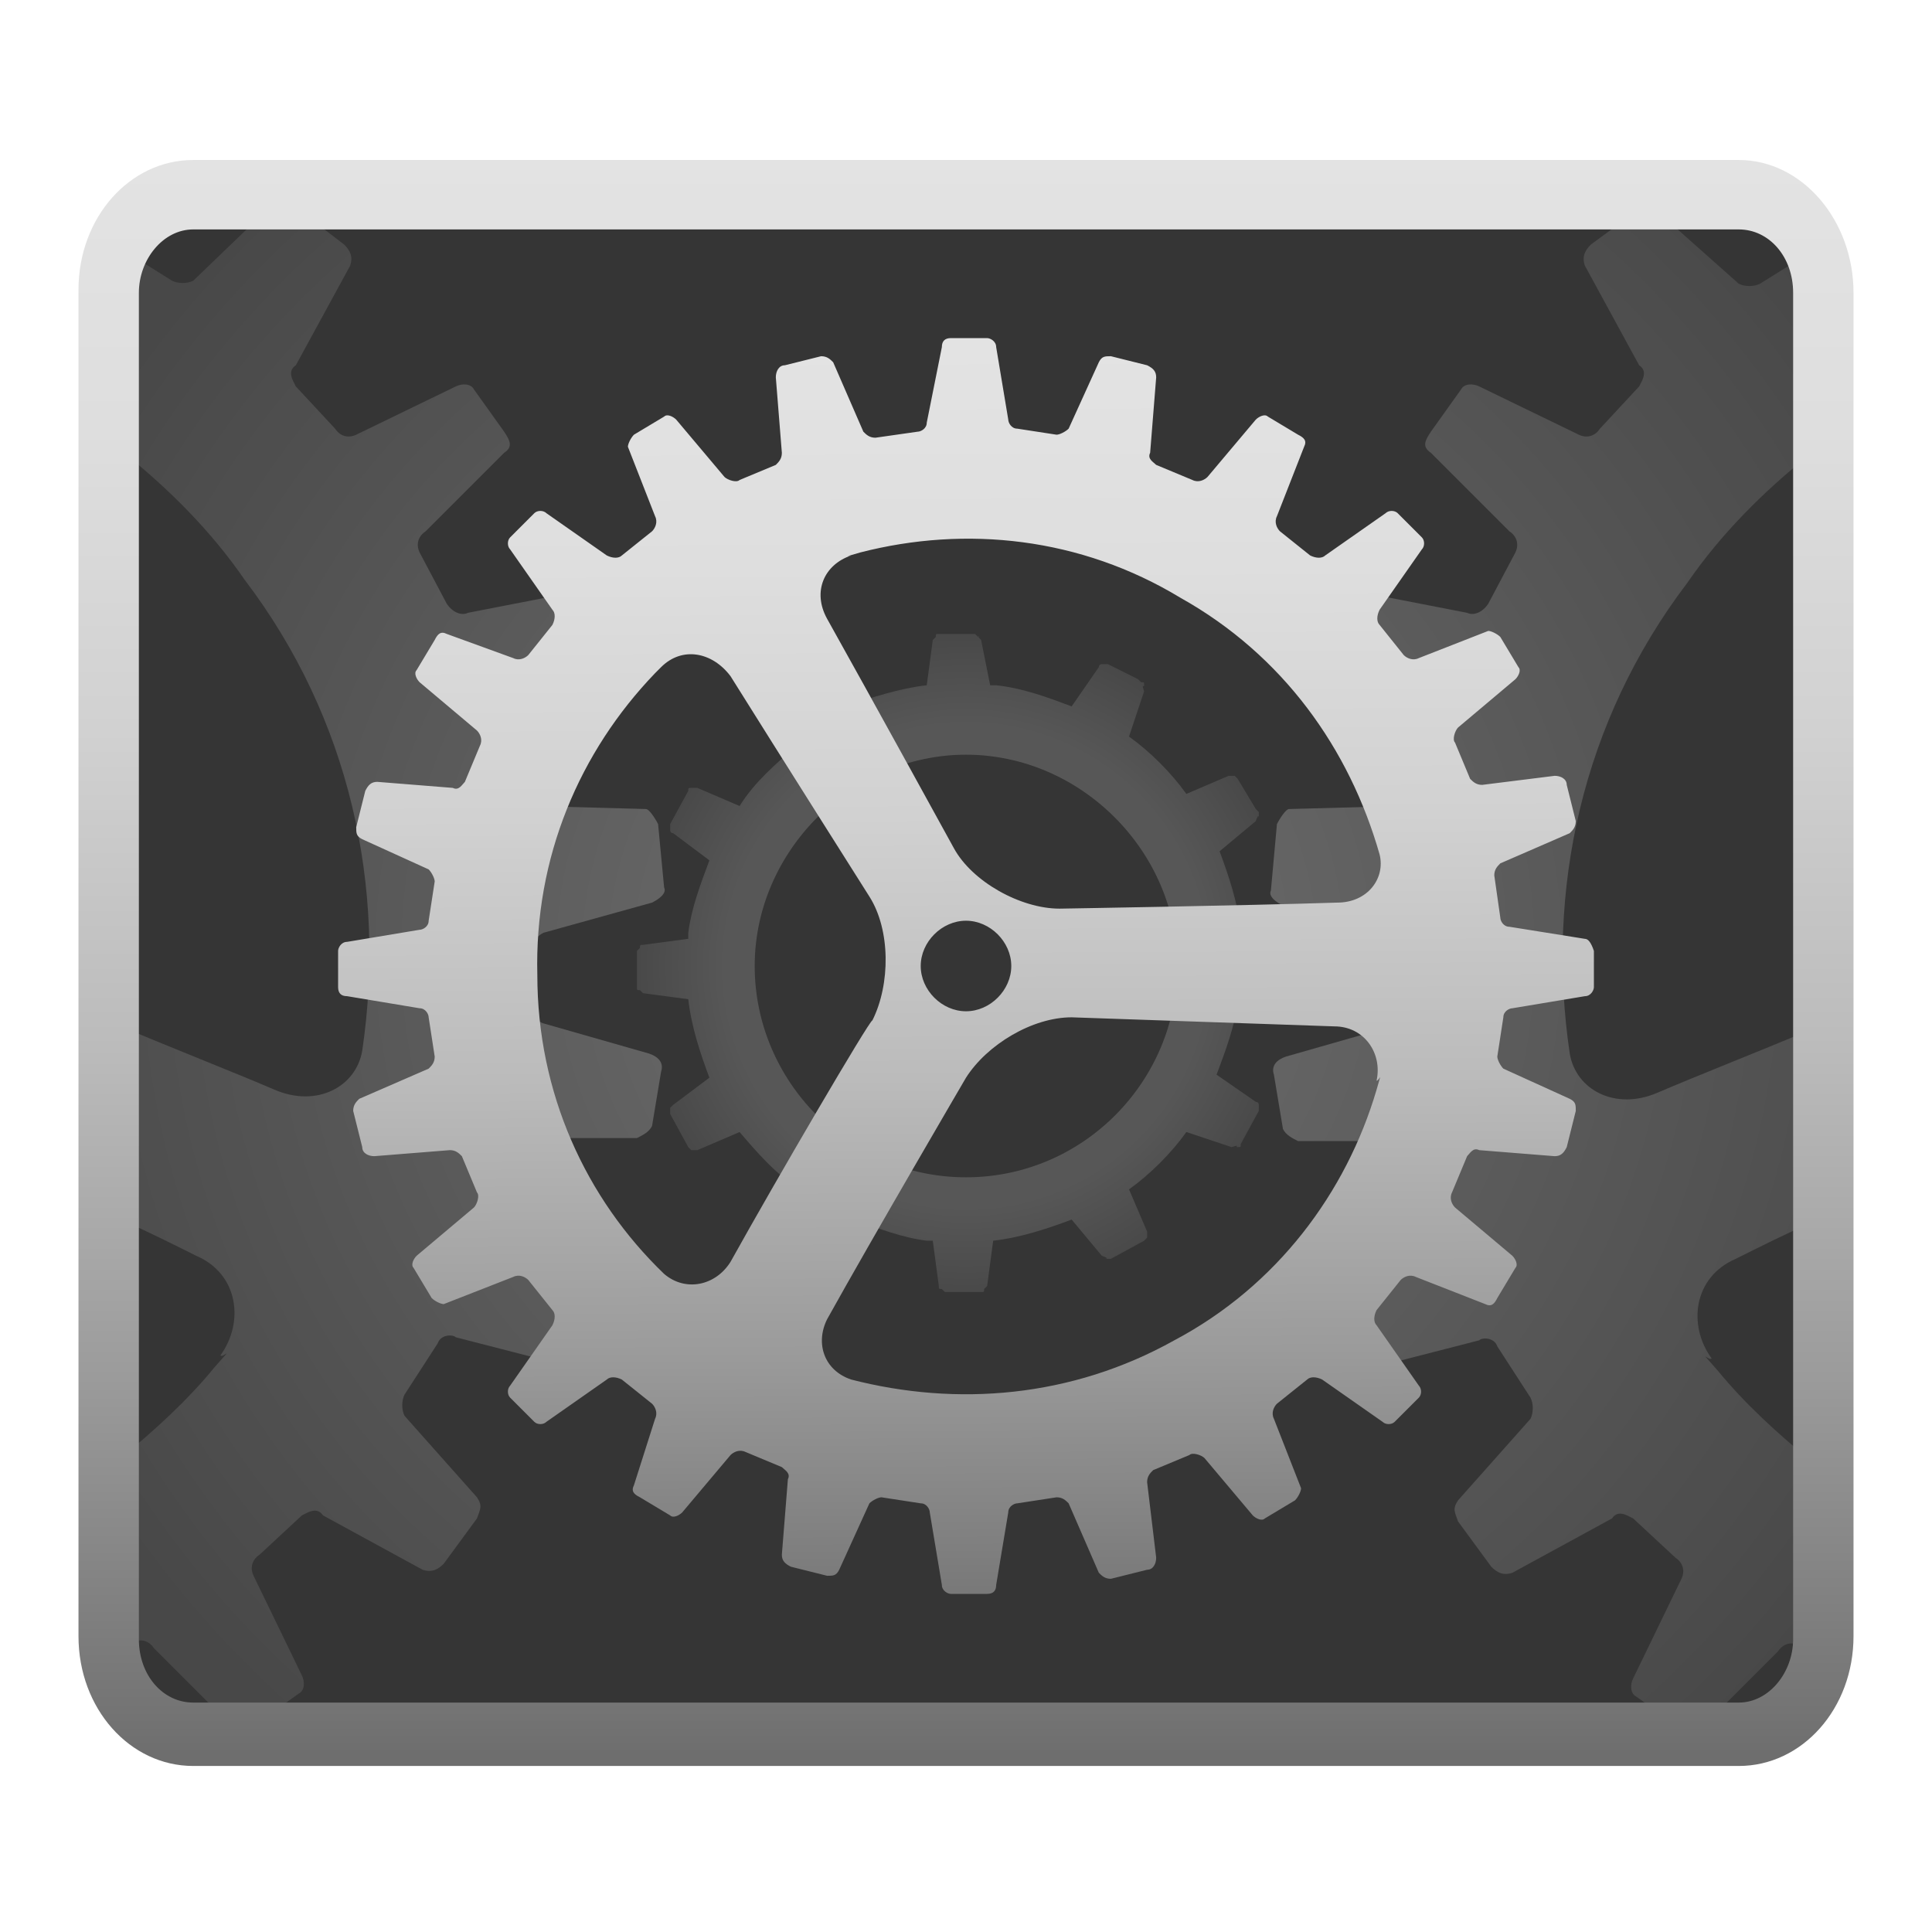
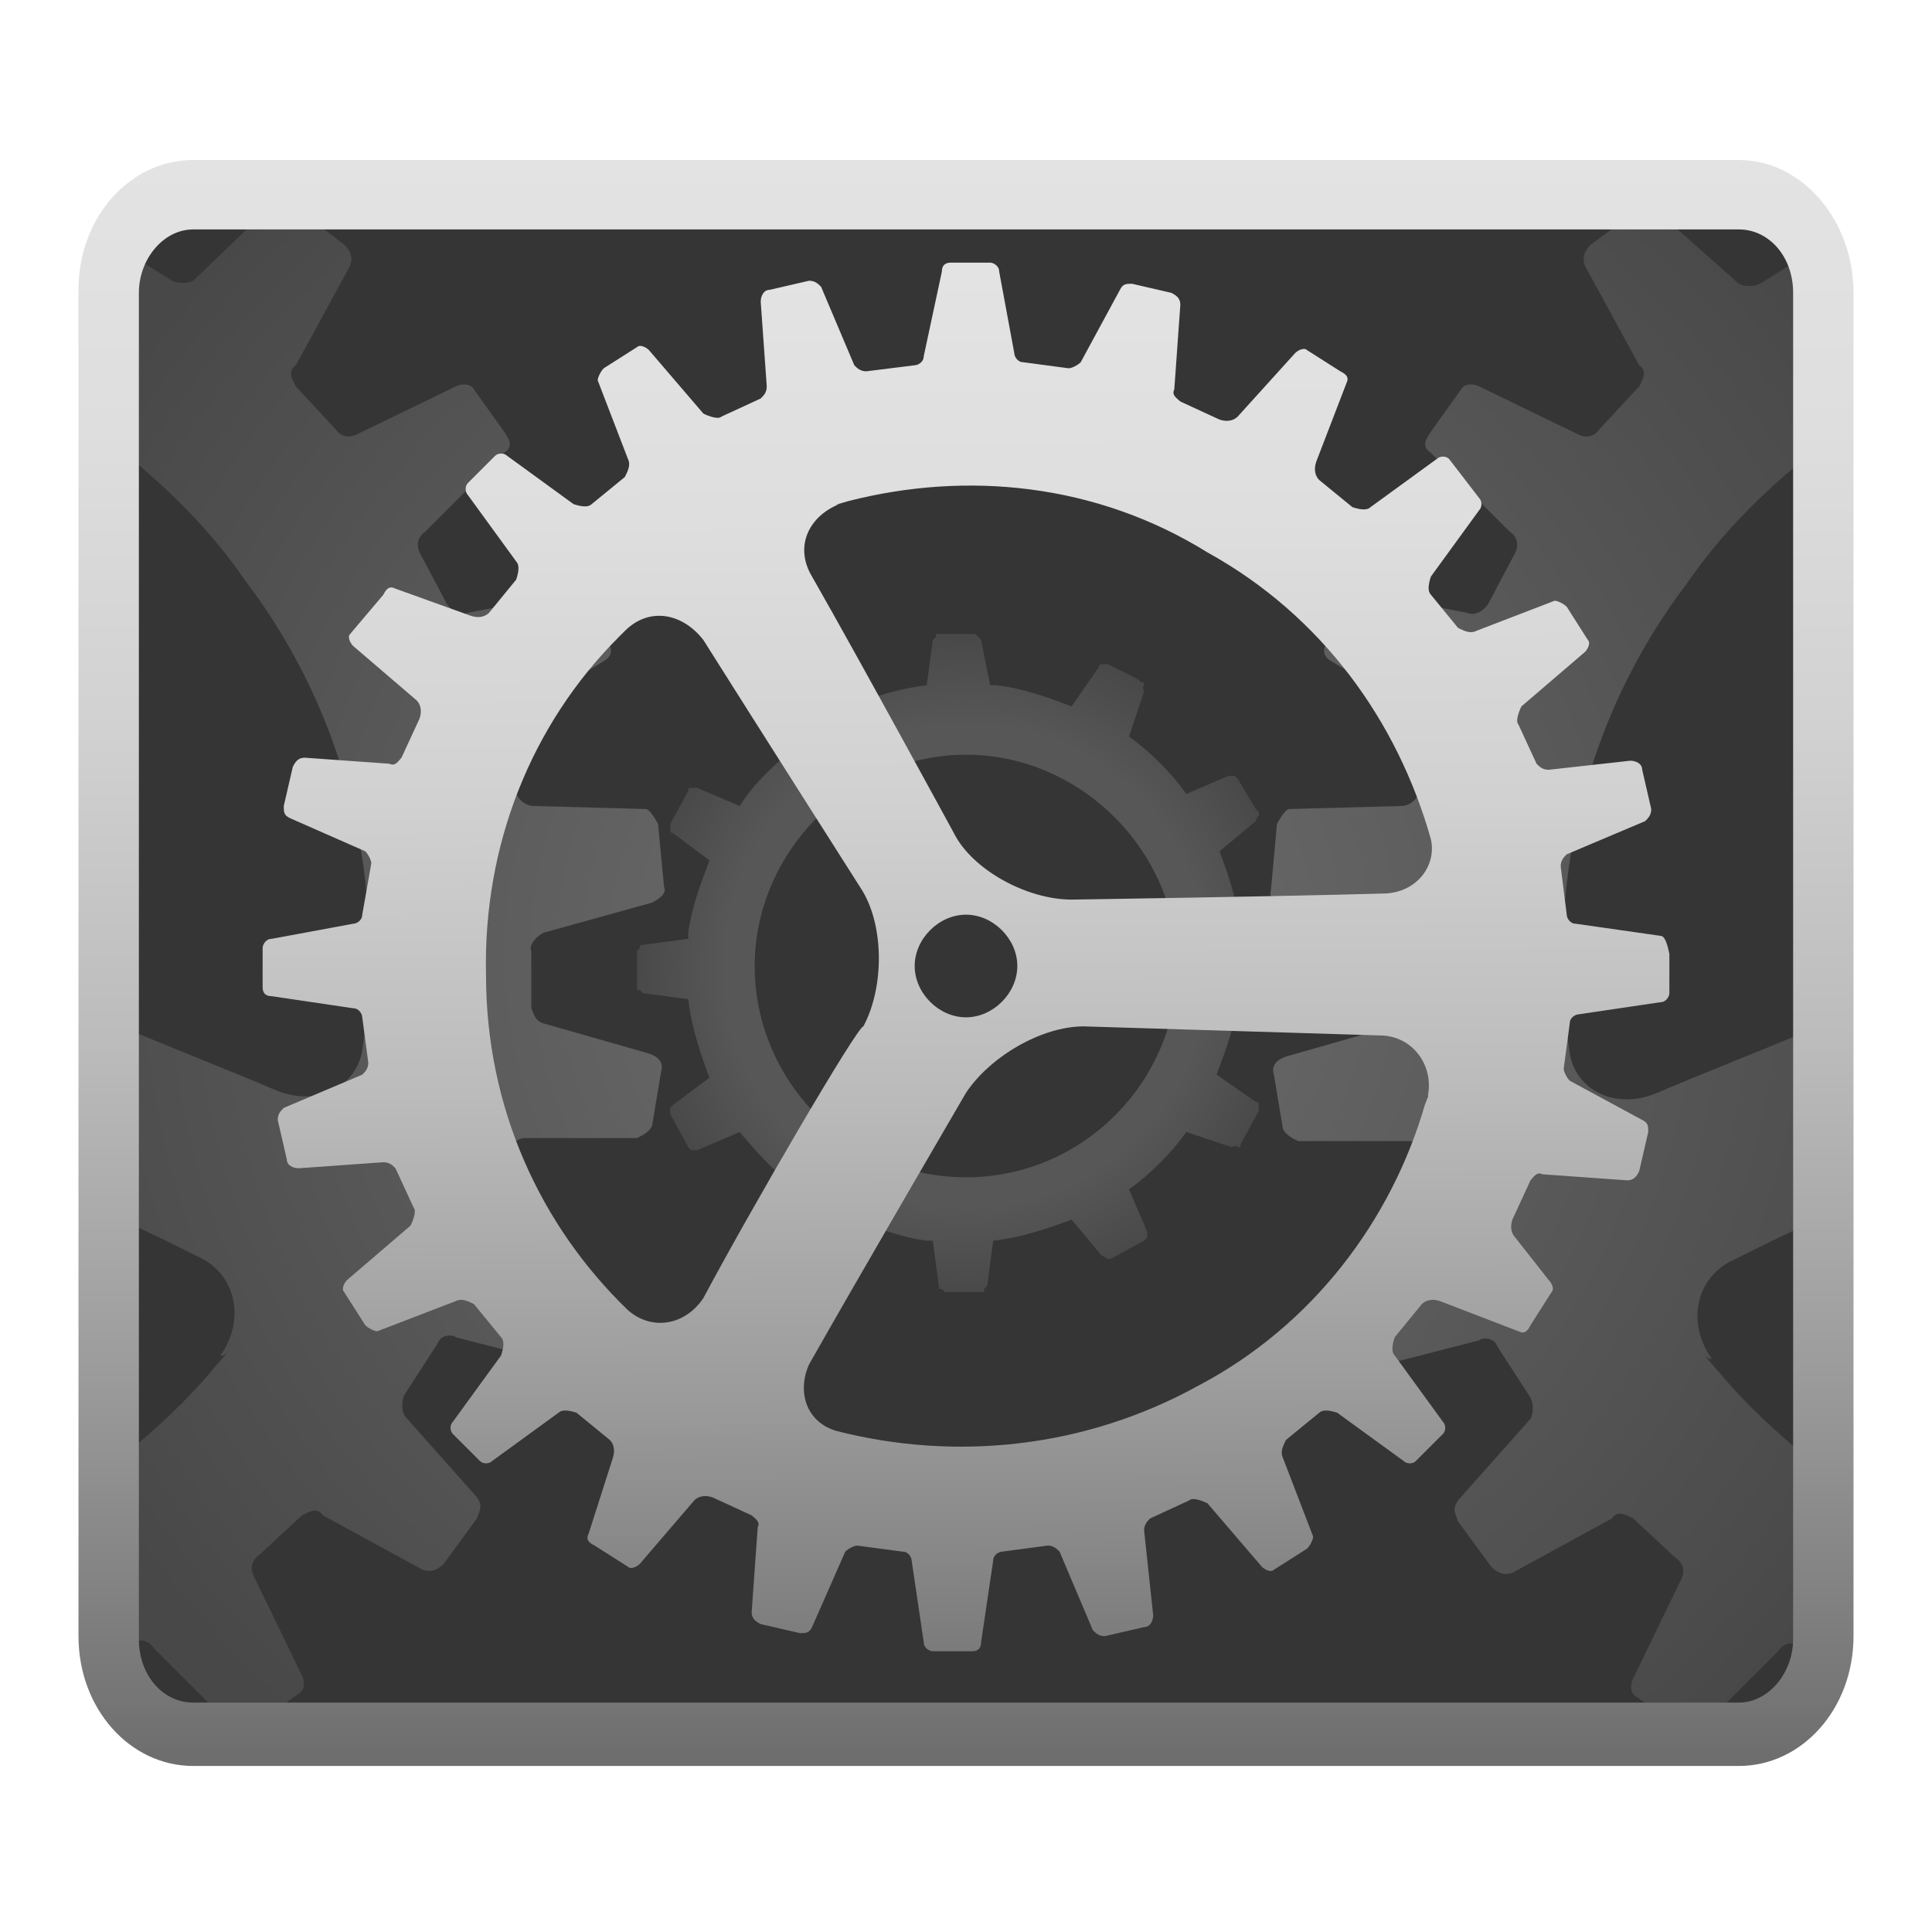
<svg xmlns="http://www.w3.org/2000/svg" version="1.1" id="settings" image-rendering="optimizeSpeed" x="0px" y="0px" viewBox="0 0 64 64" style="enable-background:new 0 0 64 64;" xml:space="preserve">
  <style type="text/css">
	.st0{fill:#353535;}
	.st1{opacity:0.2;fill:url(#SVGID_1_);enable-background:new    ;}
	.st2{opacity:0.33;enable-background:new    ;}
	.st3{fill:url(#SVGID_2_);}
	.st4{fill:url(#SVGID_3_);}
	.st5{fill:url(#SVGID_4_);}
	.st6{fill:url(#SVGID_5_);}
	.st7{fill:url(#SVGID_6_);}
	.st8{fill:url(#SVGID_7_);}
</style>
  <path class="st0" d="M56.8,57.7H7.2c-2.1,0-3.8-1.9-3.8-4.3V10.5c0-2.4,1.7-4.3,3.8-4.3h49.6c2.1,0,3.8,1.9,3.8,4.3v43  C60.6,55.8,58.9,57.7,56.8,57.7z" />
  <radialGradient id="SVGID_1_" cx="32.001" cy="1046" r="16.47" gradientTransform="matrix(1 0 0 1 0 -1014)" gradientUnits="userSpaceOnUse">
    <stop offset="0.48" style="stop-color:#E3E3E3" />
    <stop offset="0.774" style="stop-color:#6E6E6E" />
  </radialGradient>
  <path class="st1" d="M42.8,31.2c0-0.1,0-0.1-0.1-0.1L42.6,31l-1.5-0.2c-0.1-0.9-0.4-1.8-0.7-2.6l1.2-1c0.1-0.3,0.1-0.1,0.1-0.1  c0-0.1,0-0.1,0-0.2l-0.1-0.1l0,0l0,0l-0.6-1l-0.1-0.1c-0.1,0-0.1,0-0.2,0l-1.4,0.6c-0.5-0.7-1.2-1.4-1.9-1.9l0.5-1.5  c-0.1-0.3,0-0.1,0-0.2s0-0.1-0.1-0.1l-0.1-0.1l-1-0.5c-0.1,0-0.1,0-0.2,0c-0.1,0-0.1,0.1-0.1,0.1l-0.9,1.3c-0.8-0.3-1.6-0.6-2.5-0.7  c-0.1,0-0.1,0-0.2,0l-0.3-1.5c-0.2-0.2,0-0.1-0.1-0.1L32.3,21l0,0h-1.2C31,21,31,21,31,21.1l-0.1,0.1l-0.2,1.5  c-0.9,0.1-1.8,0.4-2.7,0.7l-0.9-1.2L27,22.1c-0.1,0-0.1,0-0.2,0L25.9,23l-0.1,0.1c0,0.1,0,0.1,0,0.2l0.6,1.4c-0.7,0.6-1.4,1.2-1.9,2  l-1.4-0.6c-0.1,0-0.1,0-0.2,0s-0.1,0-0.1,0.1l-0.6,1.1c0,0.1,0,0.1,0,0.2s0.1,0.1,0.1,0.1l1.2,0.9c-0.3,0.8-0.6,1.6-0.7,2.4  c0,0.1,0,0.2,0,0.2l-1.5,0.2c-0.1,0-0.1,0-0.1,0.1l-0.1,0.1v1.2c0,0.1,0,0.1,0.1,0.1l0.1,0.1l1.5,0.2c0.1,0.9,0.4,1.8,0.7,2.6  l-1.2,0.9l-0.1,0.1c0,0.1,0,0.1,0,0.2l0.6,1.1l0.1,0.1c0.1,0,0.1,0,0.2,0l1.4-0.6c0.6,0.7,1.2,1.4,2,1.9l-0.6,1.4c0,0.1,0,0.1,0,0.2  c0,0.1,0,0.1,0.1,0.1l1.1,0.6c0.1,0,0.1,0,0.2,0s0.1-0.1,0.1-0.1l0.9-1.2c0.8,0.3,1.6,0.6,2.4,0.7c0.1,0,0.2,0,0.2,0l0.2,1.5  c0,0.1,0,0.1,0.1,0.1l0.1,0.1h1.2c0.1,0,0.1,0,0.1-0.1l0.1-0.1l0.2-1.5c0.9-0.1,1.8-0.4,2.6-0.7l1,1.2c0.3,0.1,0.1,0.1,0.1,0.1  c0.1,0,0.1,0,0.2,0l1.1-0.6L38,41c0-0.1,0-0.1,0-0.2l-0.6-1.4c0.7-0.5,1.4-1.2,1.9-1.9l1.5,0.5c0.3-0.1,0.1,0,0.2,0s0.1,0,0.1-0.1  l0.6-1.1c0-0.1,0-0.1,0-0.2c0-0.1-0.1-0.1-0.1-0.1l-1.3-0.9c0.3-0.8,0.6-1.6,0.7-2.4c0-0.1,0-0.1,0-0.2l1.5-0.3  c0.2-0.2,0.1,0,0.1-0.1l0.1-0.1L42.8,31.2z M32,39c-3.9,0-7-3.2-7-7s3.2-7,7-7s7,3.2,7,7S35.9,39,32,39z" />
  <g class="st2">
    <radialGradient id="SVGID_2_" cx="31.71" cy="31.601" r="33.42" gradientUnits="userSpaceOnUse">
      <stop offset="0" style="stop-color:#E3E3E3" />
      <stop offset="1" style="stop-color:#6E6E6E" />
    </radialGradient>
    <path class="st3" d="M21.8,27.3c-0.1-0.2-0.3-0.5-0.4-0.5l-3.7-0.1c-0.3,0-0.5-0.2-0.6-0.4l-0.5-1.8c-0.1-0.2,0-0.5,0.3-0.7   l3.1-1.9c0.2-0.1,0.3-0.3,0.2-0.5l-0.6-1.6c-0.1-0.2-0.3-0.3-0.5-0.2l-3.6,0.7c-0.2,0.1-0.5,0-0.7-0.3l-0.9-1.7   c-0.1-0.2-0.1-0.5,0.2-0.7l2.6-2.6c0.3-0.2,0.2-0.4,0-0.7l-1-1.4c-0.1-0.2-0.4-0.2-0.6-0.1l-3.3,1.6c-0.2,0.1-0.5,0.1-0.7-0.2   l-1.3-1.4c-0.1-0.2-0.3-0.5,0-0.7l1.8-3.3c0.1-0.3,0-0.5-0.2-0.7L9.7,6.8c-0.3-0.1-0.4-0.2-0.7,0L6.4,9.3c-0.2,0.1-0.5,0.1-0.7,0   l-1.6-1v6.7c1.5,1.2,2.9,2.6,4,4.2c3.5,4.6,4.7,10.2,3.9,15.6c-0.2,1.2-1.5,1.9-2.9,1.3c-1.4-0.6-3.2-1.3-5.1-2.1v6.4   c0.9,0.4,1.7,0.8,2.5,1.2c1.4,0.6,1.6,2.2,0.8,3.3c0.1,0.1,0.5-0.4-0.2,0.4c-0.9,1.1-2,2.1-3.1,3v6.3l0.4-0.2   c0.2-0.1,0.5-0.1,0.7,0.2l2.6,2.6C7.9,57.2,8,57.3,8,57.3h0.2c0.1,0,0.2-0.1,0.3-0.2l1.4-1c0.2-0.1,0.2-0.4,0.1-0.6l-1.6-3.3   c-0.1-0.2-0.1-0.5,0.2-0.7l1.4-1.3c0.2-0.1,0.5-0.3,0.7,0l3.3,1.8c0.3,0.1,0.5,0,0.7-0.2l1.1-1.5c0.1-0.3,0.2-0.4,0-0.7l-2.4-2.7   c-0.1-0.2-0.1-0.5,0-0.7l1.1-1.7c0.1-0.3,0.5-0.3,0.6-0.2l3.5,0.9c0.3,0.1,0.5-0.1,0.6-0.2l0.7-1.6c0-0.5,0-0.7-0.2-0.7l-3.2-2   c-0.3-0.1-0.3-0.5-0.2-0.6l0.6-2c0.1-0.3,0.3-0.4,0.5-0.4l3.7,0c0.2-0.1,0.4-0.2,0.5-0.4l0.3-1.8c0.1-0.3-0.1-0.5-0.4-0.6l-3.5-1   c-0.3-0.1-0.3-0.3-0.4-0.5l0-1.9c-0.1-0.2,0.2-0.5,0.4-0.6l3.6-1c0.2-0.1,0.5-0.3,0.4-0.5L21.8,27.3z" />
    <radialGradient id="SVGID_3_" cx="4.077" cy="6.693" r="4.315837e-05" gradientUnits="userSpaceOnUse">
      <stop offset="0" style="stop-color:#E3E3E3" />
      <stop offset="1" style="stop-color:#6E6E6E" />
    </radialGradient>
    <polygon class="st4" points="4.1,6.7 4.1,6.7 4.1,6.7  " />
  </g>
  <g class="st2">
    <radialGradient id="SVGID_4_" cx="31.71" cy="31.581" r="35.097" gradientTransform="matrix(-1 0 0 1 64.099 0)" gradientUnits="userSpaceOnUse">
      <stop offset="0" style="stop-color:#E3E3E3" />
      <stop offset="1" style="stop-color:#6E6E6E" />
    </radialGradient>
    <path class="st5" d="M42.3,27.3c0.1-0.2,0.3-0.5,0.4-0.5l3.7-0.1c0.3,0,0.5-0.2,0.6-0.4l0.5-1.8c0.1-0.2,0-0.5-0.3-0.7l-3.1-1.9   c-0.2-0.1-0.3-0.3-0.2-0.5l0.6-1.6c0.1-0.2,0.3-0.3,0.5-0.2l3.6,0.7c0.2,0.1,0.5,0,0.7-0.3l0.9-1.7c0.1-0.2,0.1-0.5-0.2-0.7   l-2.6-2.6c-0.3-0.2-0.2-0.4,0-0.7l1-1.4c0.1-0.2,0.4-0.2,0.6-0.1l3.3,1.6c0.2,0.1,0.5,0.1,0.7-0.2l1.3-1.4c0.1-0.2,0.3-0.5,0-0.7   l-1.8-3.3c-0.1-0.3,0-0.5,0.2-0.7l1.5-1.1c0.3-0.1,0.4-0.2,0.7,0l2.7,2.4c0.2,0.1,0.5,0.1,0.7,0l1.6-1v6.7c-1.5,1.2-2.9,2.6-4,4.2   c-3.5,4.6-4.7,10.2-3.9,15.6c0.2,1.2,1.5,1.9,2.9,1.3c1.4-0.6,3.2-1.3,5.1-2.1v6.4c-0.9,0.4-1.7,0.8-2.5,1.2   c-1.4,0.6-1.6,2.2-0.8,3.3c-0.1,0.1-0.5-0.4,0.2,0.4c0.9,1.1,2,2.1,3.1,3v6.3l-0.4-0.2c-0.2-0.1-0.5-0.1-0.7,0.2l-2.6,2.6   c-0.1,0.1-0.1,0.1-0.2,0.1h-0.2c-0.1,0-0.2-0.1-0.3-0.2l-1.4-1c-0.2-0.1-0.2-0.4-0.1-0.6l1.6-3.3c0.1-0.2,0.1-0.5-0.2-0.7l-1.4-1.3   c-0.2-0.1-0.5-0.3-0.7,0l-3.3,1.8c-0.3,0.1-0.5,0-0.7-0.2l-1.1-1.5c-0.1-0.3-0.2-0.4,0-0.7l2.4-2.7c0.1-0.2,0.1-0.5,0-0.7l-1.1-1.7   c-0.1-0.3-0.5-0.3-0.6-0.2l-3.5,0.9c-0.3,0.1-0.5-0.1-0.6-0.2l-0.7-1.6c0-0.5,0-0.7,0.2-0.7l3.2-2c0.3-0.1,0.3-0.5,0.2-0.6l-0.6-2   c-0.1-0.3-0.3-0.4-0.5-0.4l-3.7,0c-0.2-0.1-0.4-0.2-0.5-0.4l-0.3-1.8c-0.1-0.3,0.1-0.5,0.4-0.6l3.5-1c0.3-0.1,0.3-0.3,0.4-0.5   l0-1.9c0.1-0.2-0.2-0.5-0.4-0.6l-3.6-1c-0.2-0.1-0.5-0.3-0.4-0.5L42.3,27.3z" />
    <radialGradient id="SVGID_5_" cx="4.11" cy="6.693" r="4.315837e-05" gradientTransform="matrix(-1 0 0 1 64.099 0)" gradientUnits="userSpaceOnUse">
      <stop offset="0" style="stop-color:#E3E3E3" />
      <stop offset="1" style="stop-color:#6E6E6E" />
    </radialGradient>
    <polygon class="st6" points="60,6.7 60,6.7 60,6.7  " />
  </g>
-   <linearGradient id="SVGID_6_" gradientUnits="userSpaceOnUse" x1="32.11" y1="1069.044" x2="31.901" y2="1025.329" gradientTransform="matrix(1 0 0 1 0 -1014)">
+   <linearGradient id="SVGID_6_" gradientUnits="userSpaceOnUse" x1="32.123" y1="1071.838" x2="31.889" y2="1022.822" gradientTransform="matrix(1 0 0 1 0 -1014)">
    <stop offset="0" style="stop-color:#6E6E6E" />
    <stop offset="2.772886e-02" style="stop-color:#747474" />
    <stop offset="0.236" style="stop-color:#9B9B9B" />
    <stop offset="0.442" style="stop-color:#BBBBBB" />
    <stop offset="0.641" style="stop-color:#D1D1D1" />
    <stop offset="0.83" style="stop-color:#DEDEDE" />
    <stop offset="1" style="stop-color:#E3E3E3" />
  </linearGradient>
-   <path class="st7" d="M52.5,31.1L50,30.7c-0.2,0-0.3-0.2-0.3-0.3L49.5,29c0-0.2,0.1-0.3,0.2-0.4l2.3-1c0.1-0.1,0.2-0.2,0.2-0.4  L51.9,26c0-0.2-0.2-0.3-0.4-0.3L49.1,26c-0.2,0-0.3-0.1-0.4-0.2l-0.5-1.2c-0.1-0.1,0-0.4,0.1-0.5l1.9-1.6c0.1-0.1,0.2-0.3,0.1-0.4  l-0.6-1c-0.1-0.1-0.3-0.2-0.4-0.2L47,21.8c-0.2,0.1-0.4,0-0.5-0.1l-0.8-1c-0.1-0.1-0.1-0.3,0-0.5l1.4-2c0.1-0.1,0.1-0.3,0-0.4  L46.3,17c-0.1-0.1-0.3-0.1-0.4,0l-2,1.4c-0.1,0.1-0.3,0.1-0.5,0l-1-0.8c-0.1-0.1-0.2-0.3-0.1-0.5l0.9-2.3l0,0c0.1-0.2,0-0.3-0.2-0.4  l-1-0.6c-0.1-0.1-0.3,0-0.4,0.1L40,15.8c-0.1,0.1-0.3,0.2-0.5,0.1l-1.2-0.5c-0.1-0.1-0.3-0.2-0.2-0.4l0.2-2.5c0-0.2-0.1-0.3-0.3-0.4  l-1.2-0.3c-0.2,0-0.3,0-0.4,0.2l-1,2.2c-0.1,0.1-0.3,0.2-0.4,0.2l-1.3-0.2c-0.2,0-0.3-0.2-0.3-0.3L33,11.5c0-0.2-0.2-0.3-0.3-0.3  h-1.2c-0.2,0-0.3,0.1-0.3,0.3L30.7,14c0,0.2-0.2,0.3-0.3,0.3L29,14.5c-0.2,0-0.3-0.1-0.4-0.2l-1-2.3c-0.1-0.1-0.2-0.2-0.4-0.2  L26,12.1c-0.2,0-0.3,0.2-0.3,0.4l0.2,2.5c0,0.2-0.1,0.3-0.2,0.4l-1.2,0.5c-0.1,0.1-0.4,0-0.5-0.1l-1.6-1.9c-0.1-0.1-0.3-0.2-0.4-0.1  l-1,0.6c-0.1,0.1-0.2,0.3-0.2,0.4l0.9,2.3c0.1,0.2,0,0.4-0.1,0.5l-1,0.8c-0.1,0.1-0.3,0.1-0.5,0l-2-1.4c-0.1-0.1-0.3-0.1-0.4,0  l-0.8,0.8c-0.1,0.1-0.1,0.3,0,0.4l1.4,2c0.1,0.1,0.1,0.3,0,0.5l-0.8,1c-0.1,0.1-0.3,0.2-0.5,0.1L14.8,21c-0.2-0.1-0.3,0-0.4,0.2  l-0.6,1c-0.1,0.1,0,0.3,0.1,0.4l1.9,1.6c0.1,0.1,0.2,0.3,0.1,0.5l-0.5,1.2c-0.1,0.1-0.2,0.3-0.4,0.2l-2.5-0.2  c-0.2,0-0.3,0.1-0.4,0.3l-0.3,1.2c0,0.2,0,0.3,0.2,0.4l2.2,1c0.1,0.1,0.2,0.3,0.2,0.4l-0.2,1.3c0,0.2-0.2,0.3-0.3,0.3l-2.4,0.4  c-0.2,0-0.3,0.2-0.3,0.3v1.2c0,0.2,0.1,0.3,0.3,0.3l2.4,0.4c0.2,0,0.3,0.2,0.3,0.3l0.2,1.3c0,0.2-0.1,0.3-0.2,0.4l-2.3,1  c-0.1,0.1-0.2,0.2-0.2,0.4L12,38c0,0.2,0.2,0.3,0.4,0.3l2.5-0.2c0.2,0,0.3,0.1,0.4,0.2l0.5,1.2c0.1,0.1,0,0.4-0.1,0.5l-1.9,1.6  c-0.1,0.1-0.2,0.3-0.1,0.4l0.6,1c0.1,0.1,0.3,0.2,0.4,0.2l2.3-0.9c0.2-0.1,0.4,0,0.5,0.1l0.8,1c0.1,0.1,0.1,0.3,0,0.5l-1.4,2  c-0.1,0.1-0.1,0.3,0,0.4l0.8,0.8c0.1,0.1,0.3,0.1,0.4,0l2-1.4c0.1-0.1,0.3-0.1,0.5,0l1,0.8c0.1,0.1,0.2,0.3,0.1,0.5L21,49.2  c-0.1,0.2,0,0.3,0.2,0.4l1,0.6c0.1,0.1,0.3,0,0.4-0.1l1.6-1.9c0.1-0.1,0.3-0.2,0.5-0.1l1.2,0.5c0.1,0.1,0.3,0.2,0.2,0.4l-0.2,2.5  c0,0.2,0.1,0.3,0.3,0.4l1.2,0.3c0.2,0,0.3,0,0.4-0.2l1-2.2c0.1-0.1,0.3-0.2,0.4-0.2l1.3,0.2c0.2,0,0.3,0.2,0.3,0.3l0.4,2.4  c0,0.2,0.2,0.3,0.3,0.3h1.2c0.2,0,0.3-0.1,0.3-0.3l0.4-2.4c0-0.2,0.2-0.3,0.3-0.3l1.3-0.2c0.2,0,0.3,0.1,0.4,0.2l1,2.3  c0.1,0.1,0.2,0.2,0.4,0.2L38,52c0.2,0,0.3-0.2,0.3-0.4L38,49.1c0-0.2,0.1-0.3,0.2-0.4l1.2-0.5c0.1-0.1,0.4,0,0.5,0.1l1.6,1.9  c0.1,0.1,0.3,0.2,0.4,0.1l1-0.6c0.1-0.1,0.2-0.3,0.2-0.4L42.2,47c-0.1-0.2,0-0.4,0.1-0.5l1-0.8c0.1-0.1,0.3-0.1,0.5,0l2,1.4  c0.1,0.1,0.3,0.1,0.4,0l0.8-0.8c0.1-0.1,0.1-0.3,0-0.4l-1.4-2c-0.1-0.1-0.1-0.3,0-0.5l0.8-1c0.1-0.1,0.3-0.2,0.5-0.1l2.3,0.9  c0.2,0.1,0.3,0,0.4-0.2l0.6-1c0.1-0.1,0-0.3-0.1-0.4L48.2,40c-0.1-0.1-0.2-0.3-0.1-0.5l0.5-1.2c0.1-0.1,0.2-0.3,0.4-0.2l2.5,0.2  c0.2,0,0.3-0.1,0.4-0.3l0.3-1.2c0-0.2,0-0.3-0.2-0.4l-2.2-1c-0.1-0.1-0.2-0.3-0.2-0.4l0.2-1.3c0-0.2,0.2-0.3,0.3-0.3l2.4-0.4  c0.2,0,0.3-0.2,0.3-0.3v-1.2C52.7,31.2,52.6,31.1,52.5,31.1z M24.1,42C24,42.1,24.1,42,24.1,42L24.1,42z M24.2,41.8L24.2,41.8  L24.2,41.8c-0.5,0.8-1.5,1-2.2,0.4l0,0c-2.6-2.5-4.2-6-4.2-9.9c-0.1-3.9,1.4-7.4,3.9-10c0.5-0.5,0.2-0.2,0.2-0.2  c0.7-0.7,1.7-0.5,2.3,0.3l0,0c1.5,2.4,4.6,7.3,4.6,7.3c0.7,1.1,0.7,2.9,0.1,4.1C28.8,33.8,25.7,39.1,24.2,41.8z M45.6,36.1  c-1,3.4-3.3,6.5-6.7,8.3l0,0c-3.4,1.9-7.2,2.2-10.7,1.3c-0.9-0.3-1.2-1.2-0.8-2c1.5-2.7,4.6-8,4.6-8c0.7-1.1,2.2-2,3.5-2  c0,0,5.8,0.2,8.7,0.3l0,0c1,0,1.6,0.9,1.4,1.8C45.7,35.8,45.8,35.4,45.6,36.1z M27.9,45.6L27.9,45.6L27.9,45.6z M28,45.7h0.1H28z   M27.4,43.7L27.4,43.7L27.4,43.7z M30.5,32c0-0.8,0.7-1.5,1.5-1.5s1.5,0.7,1.5,1.5s-0.7,1.5-1.5,1.5S30.5,32.8,30.5,32z M44.5,29.9  C44.6,29.9,44.6,29.9,44.5,29.9L44.5,29.9z M44.3,29.9C44.3,29.9,44.4,29.9,44.3,29.9C44.4,29.9,44.4,29.9,44.3,29.9  c-3.1,0.1-9.2,0.2-9.2,0.2c-1.3,0-2.9-0.9-3.5-2c0,0-2.8-5.1-4.2-7.6l0,0c-0.5-0.9-0.1-1.8,0.8-2.1c0,0-0.4,0.1,0.3-0.1  c3.5-0.9,7.3-0.5,10.6,1.5l0,0c3.4,1.9,5.6,5,6.6,8.5C45.9,29.1,45.3,29.9,44.3,29.9z" />
+   <path class="st7" d="M55,31l-2.8-0.4c-0.2,0-0.3-0.2-0.3-0.3l-0.2-1.6c0-0.2,0.1-0.3,0.2-0.4l2.6-1.1c0.1-0.1,0.2-0.2,0.2-0.4  l-0.3-1.3c0-0.2-0.2-0.3-0.4-0.3l-2.7,0.3c-0.2,0-0.3-0.1-0.4-0.2l-0.6-1.3c-0.1-0.1,0-0.4,0.1-0.6l2.1-1.8c0.1-0.1,0.2-0.3,0.1-0.4  l-0.7-1.1c-0.1-0.1-0.3-0.2-0.4-0.2l-2.6,1c-0.2,0.1-0.4,0-0.6-0.1l-0.9-1.1c-0.1-0.1-0.1-0.3,0-0.6l1.6-2.2c0.1-0.1,0.1-0.3,0-0.4  L48,15.2c-0.1-0.1-0.3-0.1-0.4,0l-2.2,1.6c-0.1,0.1-0.3,0.1-0.6,0l-1.1-0.9c-0.1-0.1-0.2-0.3-0.1-0.6l1-2.6l0,0  c0.1-0.2,0-0.3-0.2-0.4l-1.1-0.7c-0.1-0.1-0.3,0-0.4,0.1L41,13.8c-0.1,0.1-0.3,0.2-0.6,0.1l-1.3-0.6c-0.1-0.1-0.3-0.2-0.2-0.4  l0.2-2.8c0-0.2-0.1-0.3-0.3-0.4l-1.3-0.3c-0.2,0-0.3,0-0.4,0.2L35.8,12c-0.1,0.1-0.3,0.2-0.4,0.2L33.9,12c-0.2,0-0.3-0.2-0.3-0.3  L33.1,9c0-0.2-0.2-0.3-0.3-0.3h-1.3c-0.2,0-0.3,0.1-0.3,0.3l-0.6,2.8c0,0.2-0.2,0.3-0.3,0.3l-1.6,0.2c-0.2,0-0.3-0.1-0.4-0.2  l-1.1-2.6c-0.1-0.1-0.2-0.2-0.4-0.2l-1.3,0.3c-0.2,0-0.3,0.2-0.3,0.4l0.2,2.8c0,0.2-0.1,0.3-0.2,0.4l-1.3,0.6  c-0.1,0.1-0.4,0-0.6-0.1l-1.8-2.1c-0.1-0.1-0.3-0.2-0.4-0.1l-1.1,0.7c-0.1,0.1-0.2,0.3-0.2,0.4l1,2.6c0.1,0.2,0,0.4-0.1,0.6  l-1.1,0.9c-0.1,0.1-0.3,0.1-0.6,0l-2.2-1.6c-0.1-0.1-0.3-0.1-0.4,0l-0.9,0.9c-0.1,0.1-0.1,0.3,0,0.4l1.6,2.2c0.1,0.1,0.1,0.3,0,0.6  l-0.9,1.1c-0.1,0.1-0.3,0.2-0.6,0.1l-2.5-0.9c-0.2-0.1-0.3,0-0.4,0.2L11.6,21c-0.1,0.1,0,0.3,0.1,0.4l2.1,1.8  c0.1,0.1,0.2,0.3,0.1,0.6l-0.6,1.3c-0.1,0.1-0.2,0.3-0.4,0.2l-2.8-0.2c-0.2,0-0.3,0.1-0.4,0.3l-0.3,1.3c0,0.2,0,0.3,0.2,0.4l2.5,1.1  c0.1,0.1,0.2,0.3,0.2,0.4L12,30.3c0,0.2-0.2,0.3-0.3,0.3L9,31.1c-0.2,0-0.3,0.2-0.3,0.3v1.3c0,0.2,0.1,0.3,0.3,0.3l2.7,0.4  c0.2,0,0.3,0.2,0.3,0.3l0.2,1.5c0,0.2-0.1,0.3-0.2,0.4l-2.6,1.1c-0.1,0.1-0.2,0.2-0.2,0.4l0.3,1.3c0,0.2,0.2,0.3,0.4,0.3l2.8-0.2  c0.2,0,0.3,0.1,0.4,0.2l0.6,1.3c0.1,0.1,0,0.4-0.1,0.6l-2.1,1.8c-0.1,0.1-0.2,0.3-0.1,0.4l0.7,1.1c0.1,0.1,0.3,0.2,0.4,0.2l2.6-1  c0.2-0.1,0.4,0,0.6,0.1l0.9,1.1c0.1,0.1,0.1,0.3,0,0.6l-1.6,2.2c-0.1,0.1-0.1,0.3,0,0.4l0.9,0.9c0.1,0.1,0.3,0.1,0.4,0l2.2-1.6  c0.1-0.1,0.3-0.1,0.6,0l1.1,0.9c0.1,0.1,0.2,0.3,0.1,0.6l-0.8,2.5c-0.1,0.2,0,0.3,0.2,0.4l1.1,0.7c0.1,0.1,0.3,0,0.4-0.1l1.8-2.1  c0.1-0.1,0.3-0.2,0.6-0.1l1.3,0.6c0.1,0.1,0.3,0.2,0.2,0.4l-0.2,2.8c0,0.2,0.1,0.3,0.3,0.4l1.3,0.3c0.2,0,0.3,0,0.4-0.2l1.1-2.5  c0.1-0.1,0.3-0.2,0.4-0.2l1.5,0.2c0.2,0,0.3,0.2,0.3,0.3l0.4,2.7c0,0.2,0.2,0.3,0.3,0.3h1.3c0.2,0,0.3-0.1,0.3-0.3l0.4-2.7  c0-0.2,0.2-0.3,0.3-0.3l1.5-0.2c0.2,0,0.3,0.1,0.4,0.2l1.1,2.6c0.1,0.1,0.2,0.2,0.4,0.2l1.3-0.3c0.2,0,0.3-0.2,0.3-0.4l-0.3-2.8  c0-0.2,0.1-0.3,0.2-0.4l1.3-0.6c0.1-0.1,0.4,0,0.6,0.1l1.8,2.1c0.1,0.1,0.3,0.2,0.4,0.1l1.1-0.7c0.1-0.1,0.2-0.3,0.2-0.4l-1-2.6  c-0.1-0.2,0-0.4,0.1-0.6l1.1-0.9c0.1-0.1,0.3-0.1,0.6,0l2.2,1.6c0.1,0.1,0.3,0.1,0.4,0l0.9-0.9c0.1-0.1,0.1-0.3,0-0.4l-1.6-2.2  c-0.1-0.1-0.1-0.3,0-0.6l0.9-1.1c0.1-0.1,0.3-0.2,0.6-0.1l2.6,1c0.2,0.1,0.3,0,0.4-0.2l0.7-1.1c0.1-0.1,0-0.3-0.1-0.4L50.2,41  c-0.1-0.1-0.2-0.3-0.1-0.6l0.6-1.3c0.1-0.1,0.2-0.3,0.4-0.2l2.8,0.2c0.2,0,0.3-0.1,0.4-0.3l0.3-1.3c0-0.2,0-0.3-0.2-0.4L52,35.8  c-0.1-0.1-0.2-0.3-0.2-0.4l0.2-1.5c0-0.2,0.2-0.3,0.3-0.3l2.7-0.4c0.2,0,0.3-0.2,0.3-0.3v-1.3C55.2,31.1,55.1,31,55,31z M23.1,43.2  C23,43.3,23.1,43.2,23.1,43.2L23.1,43.2z M23.3,43L23.3,43L23.3,43c-0.6,0.9-1.7,1.1-2.5,0.4l0,0c-2.9-2.8-4.7-6.7-4.7-11.1  C16,28,17.6,24,20.5,21.1c0.6-0.6,0.2-0.2,0.2-0.2c0.8-0.8,1.9-0.6,2.6,0.3l0,0c1.7,2.7,5.2,8.2,5.2,8.2c0.8,1.2,0.8,3.3,0.1,4.6  C28.4,34,24.9,40,23.3,43z M47.2,36.6c-1.1,3.8-3.7,7.3-7.5,9.3l0,0c-3.8,2.1-8.1,2.5-12,1.5c-1-0.3-1.3-1.3-0.9-2.2  c1.7-3,5.2-9,5.2-9c0.8-1.2,2.5-2.2,3.9-2.2c0,0,6.5,0.2,9.8,0.3l0,0c1.1,0,1.8,1,1.6,2C47.4,36.3,47.5,35.8,47.2,36.6z M27.4,47.2  L27.4,47.2L27.4,47.2z M27.5,47.4h0.1H27.5z M26.8,45.1L26.8,45.1L26.8,45.1z M30.3,32c0-0.9,0.8-1.7,1.7-1.7s1.7,0.8,1.7,1.7  s-0.8,1.7-1.7,1.7S30.3,32.9,30.3,32z M46,29.6C46.1,29.6,46.1,29.6,46,29.6L46,29.6z M45.8,29.6C45.8,29.6,45.9,29.6,45.8,29.6  C45.9,29.6,45.9,29.6,45.8,29.6c-3.5,0.1-10.3,0.2-10.3,0.2c-1.5,0-3.3-1-3.9-2.2c0,0-3.1-5.7-4.7-8.5l0,0c-0.6-1-0.1-2,0.9-2.4  c0,0-0.4,0.1,0.3-0.1c3.9-1,8.2-0.6,11.9,1.7l0,0c3.8,2.1,6.3,5.6,7.4,9.5C47.6,28.7,46.9,29.6,45.8,29.6z" />
  <linearGradient id="SVGID_7_" gradientUnits="userSpaceOnUse" x1="32" y1="7.88" x2="32" y2="60.802" gradientTransform="matrix(1 0 0 -1 0 66)">
    <stop offset="0" style="stop-color:#6E6E6E" />
    <stop offset="2.772886e-02" style="stop-color:#747474" />
    <stop offset="0.236" style="stop-color:#9B9B9B" />
    <stop offset="0.442" style="stop-color:#BBBBBB" />
    <stop offset="0.641" style="stop-color:#D1D1D1" />
    <stop offset="0.83" style="stop-color:#DEDEDE" />
    <stop offset="1" style="stop-color:#E3E3E3" />
  </linearGradient>
  <path class="st8" d="M57.6,7.6c1,0,1.8,0.9,1.8,2.1v44.6c0,1.1-0.8,2.1-1.8,2.1H6.4c-1,0-1.8-0.9-1.8-2.1V9.7c0-1.1,0.8-2.1,1.8-2.1  H57.6 M57.6,5.3H6.4c-2.1,0-3.8,1.9-3.8,4.3v44.6c0,2.4,1.7,4.3,3.8,4.3h51.2c2.1,0,3.8-1.9,3.8-4.3V9.7C61.4,7.3,59.7,5.3,57.6,5.3  L57.6,5.3z" />
</svg>
